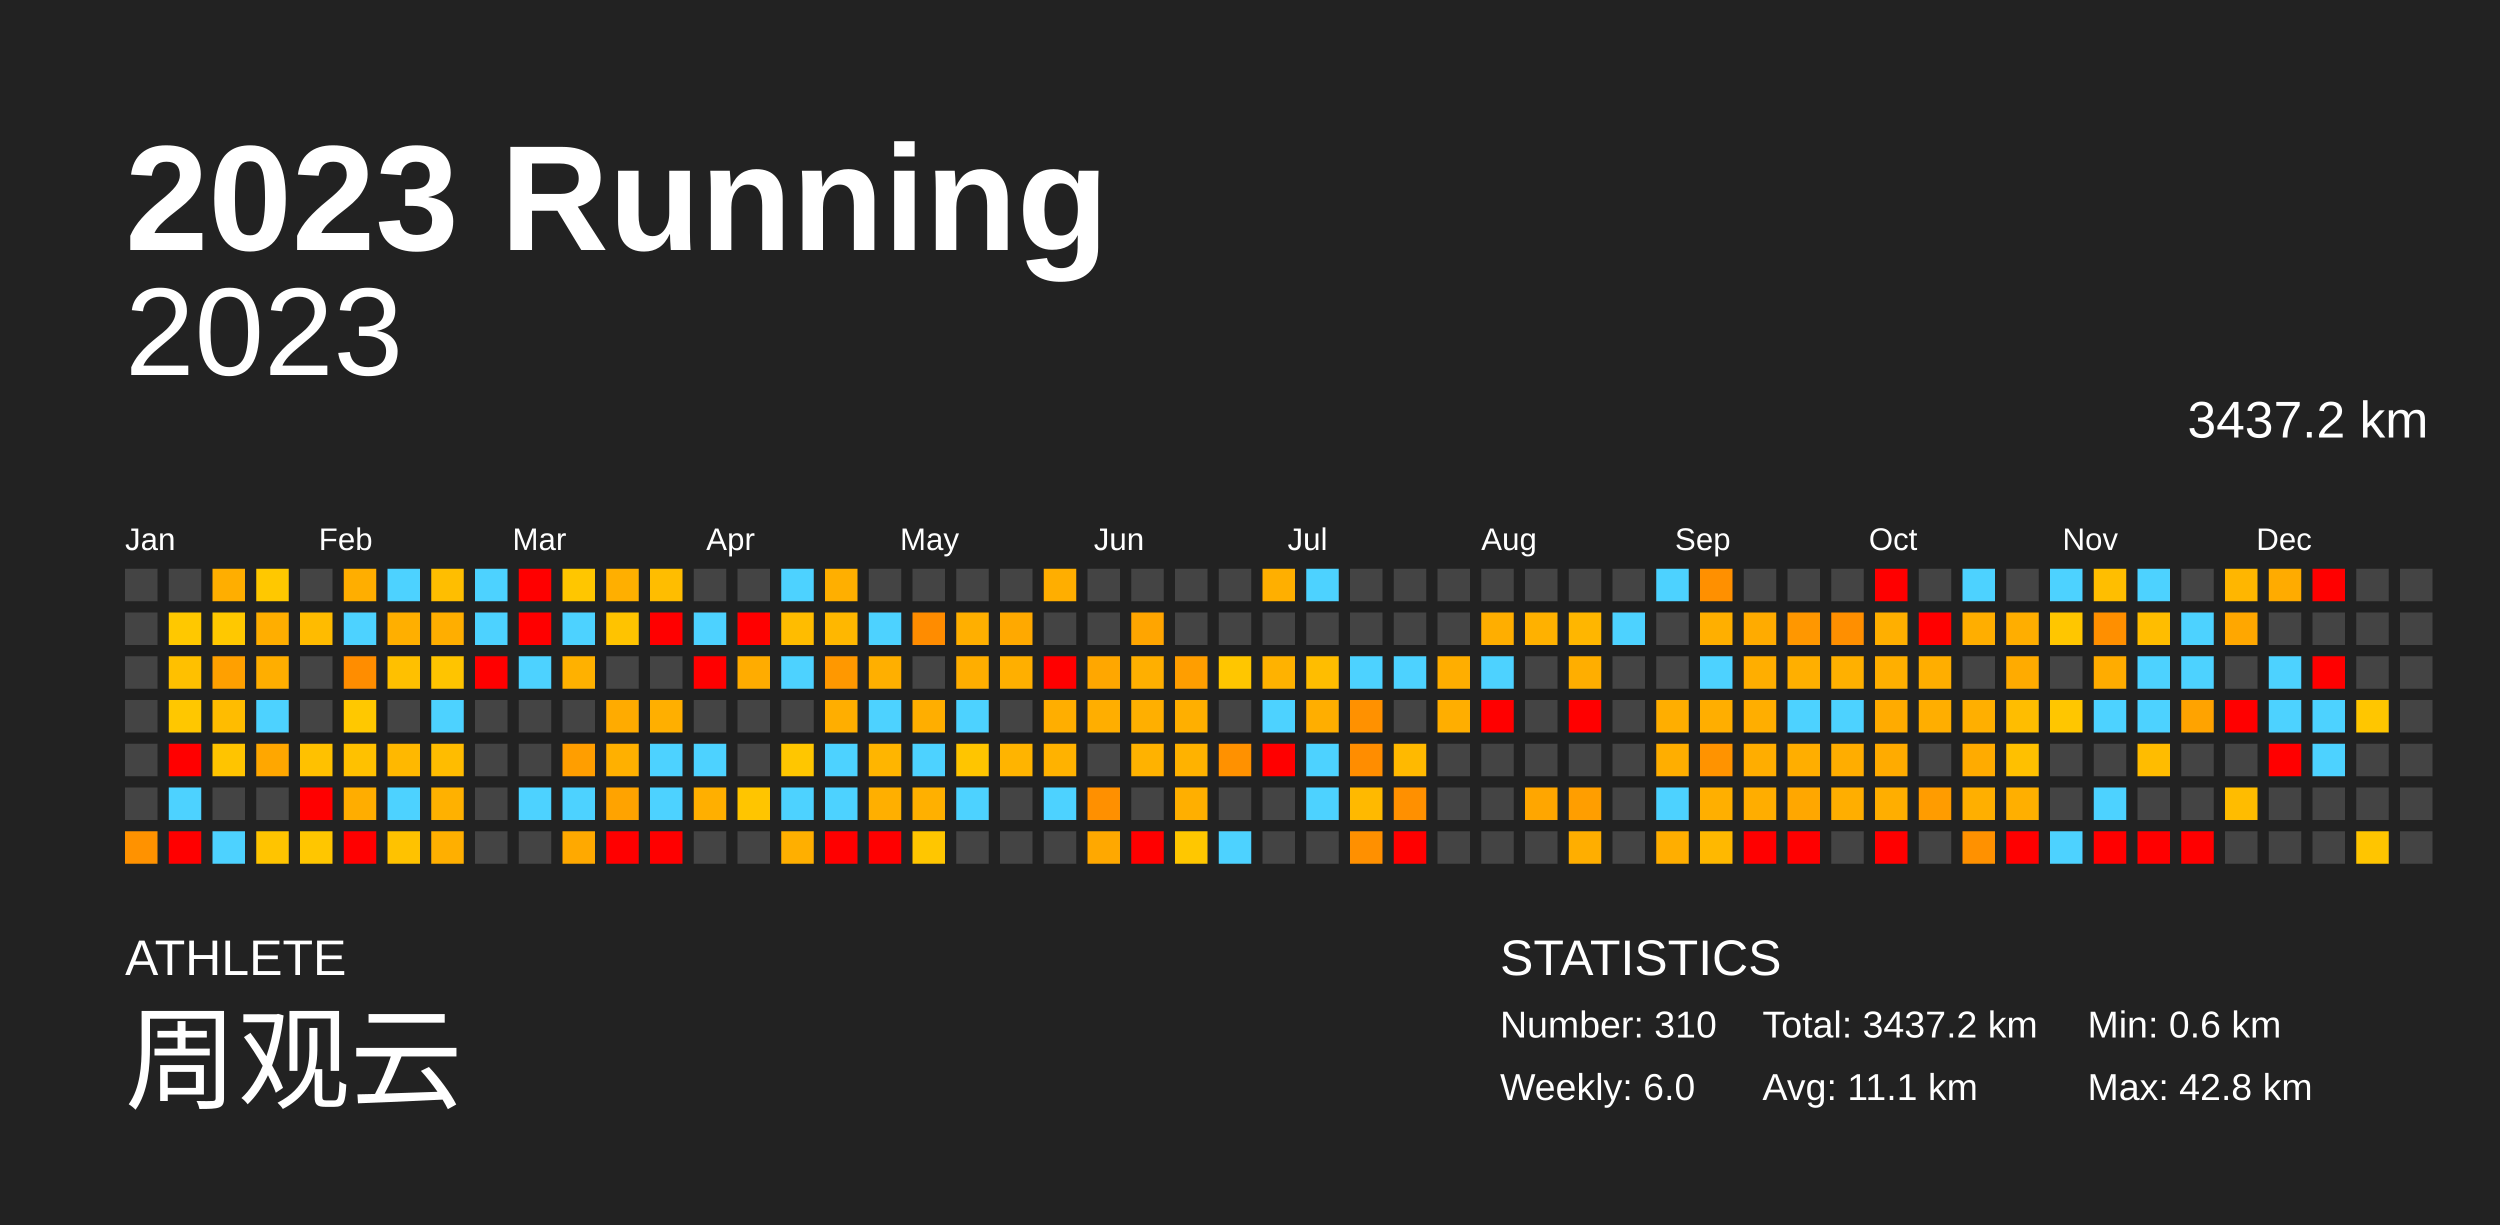
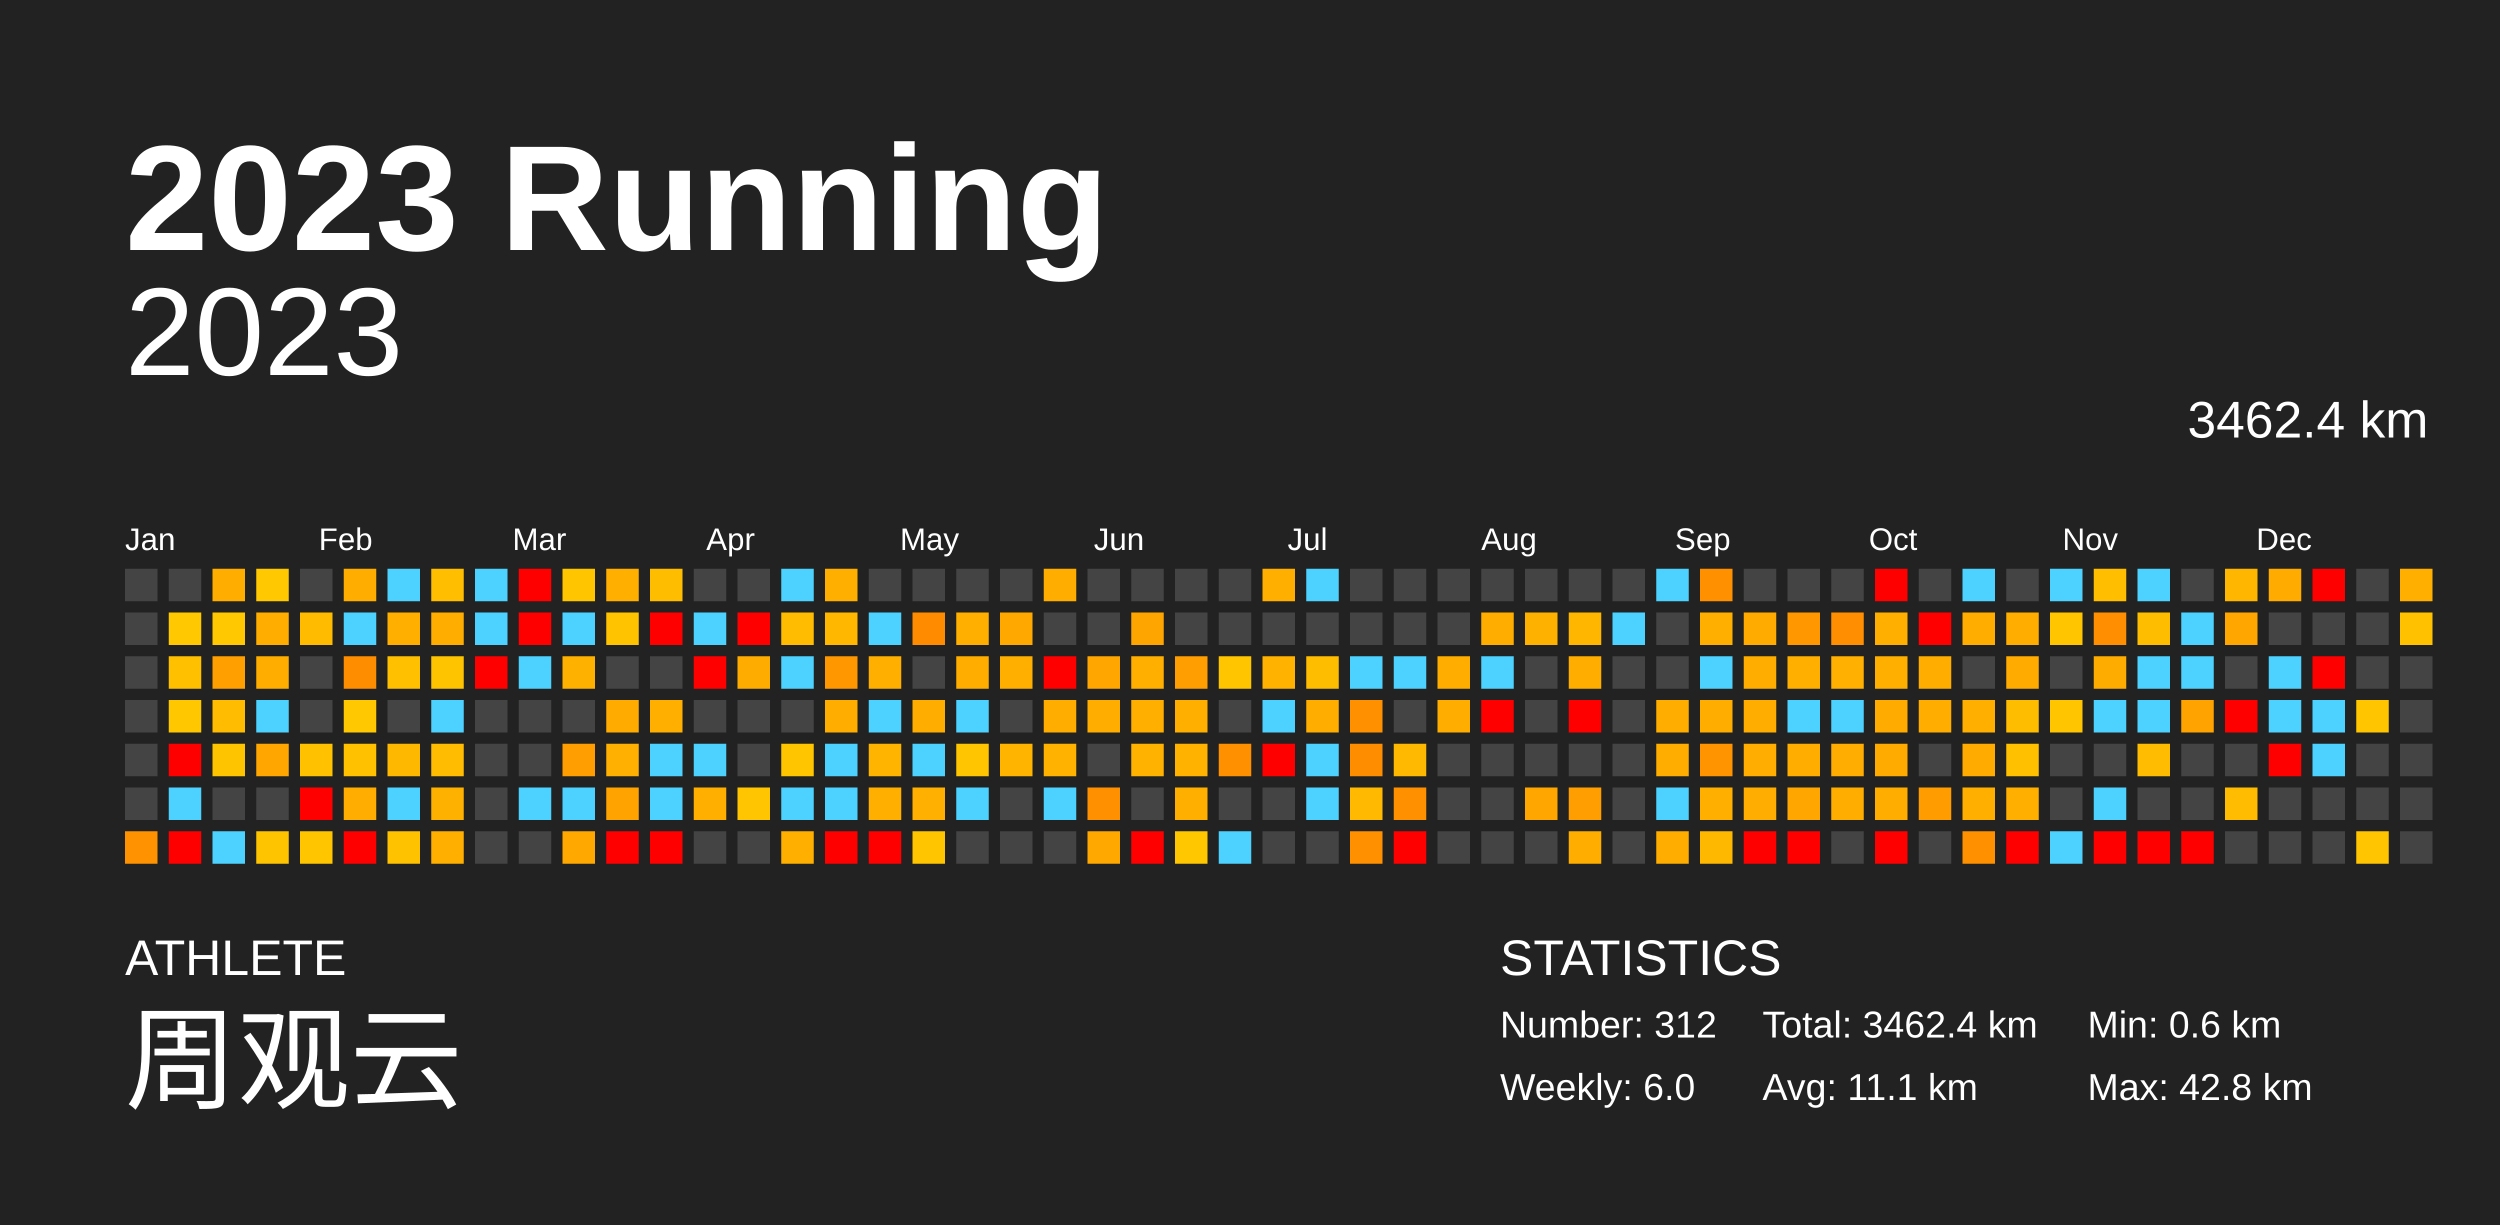
<svg xmlns="http://www.w3.org/2000/svg" baseProfile="full" height="98mm" version="1.1" viewBox="0,0,200,98" width="200mm">
  <defs />
  <rect fill="#222222" height="98" width="200" x="0" y="0" />
  <text fill="#FFFFFF" style="font-size:12px; font-family:Arial; font-weight:bold;" x="10" y="20">2023 Running</text>
  <text fill="#FFFFFF" style="font-size:4px; font-family:Arial" x="10" y="78">ATHLETE</text>
  <text fill="#FFFFFF" style="font-size:9px; font-family:Arial" x="10" y="88">周观云</text>
  <text fill="#FFFFFF" style="font-size:4px; font-family:Arial" x="120" y="78">STATISTICS</text>
-   <text fill="#FFFFFF" style="font-size:3px; font-family:Arial" x="120" y="83">Number: 310</text>
+   <text fill="#FFFFFF" style="font-size:3px; font-family:Arial" x="120" y="83">Number: 312</text>
  <text fill="#FFFFFF" style="font-size:3px; font-family:Arial" x="120" y="88">Weekly: 6.0</text>
-   <text fill="#FFFFFF" style="font-size:3px; font-family:Arial" x="141" y="83">Total: 3437.2 km</text>
+   <text fill="#FFFFFF" style="font-size:3px; font-family:Arial" x="141" y="83">Total: 3462.4 km</text>
  <text fill="#FFFFFF" style="font-size:3px; font-family:Arial" x="141" y="88">Avg: 11.1 km</text>
  <text fill="#FFFFFF" style="font-size:3px; font-family:Arial" x="167" y="83">Min: 0.6 km</text>
  <text fill="#FFFFFF" style="font-size:3px; font-family:Arial" x="167" y="88">Max: 42.8 km</text>
  <text alignment-baseline="hanging" fill="#FFFFFF" style="font-size:10.0px; font-family:Arial;" x="10" y="30">2023</text>
-   <text alignment-baseline="hanging" fill="#FFFFFF" style="font-size:4.125px; font-family:Arial;" x="175" y="35">3437.2 km</text>
+   <text alignment-baseline="hanging" fill="#FFFFFF" style="font-size:4.125px; font-family:Arial;" x="175" y="35">3462.4 km</text>
  <text fill="#FFFFFF" style="font-size:2.5px; font-family:Arial" x="10.0" y="44">Jan</text>
  <text fill="#FFFFFF" style="font-size:2.5px; font-family:Arial" x="25.5" y="44">Feb</text>
  <text fill="#FFFFFF" style="font-size:2.5px; font-family:Arial" x="41.0" y="44">Mar</text>
  <text fill="#FFFFFF" style="font-size:2.5px; font-family:Arial" x="56.5" y="44">Apr</text>
  <text fill="#FFFFFF" style="font-size:2.5px; font-family:Arial" x="72.0" y="44">May</text>
  <text fill="#FFFFFF" style="font-size:2.5px; font-family:Arial" x="87.5" y="44">Jun</text>
  <text fill="#FFFFFF" style="font-size:2.5px; font-family:Arial" x="103.0" y="44">Jul</text>
  <text fill="#FFFFFF" style="font-size:2.5px; font-family:Arial" x="118.5" y="44">Aug</text>
  <text fill="#FFFFFF" style="font-size:2.5px; font-family:Arial" x="134.0" y="44">Sep</text>
  <text fill="#FFFFFF" style="font-size:2.5px; font-family:Arial" x="149.5" y="44">Oct</text>
  <text fill="#FFFFFF" style="font-size:2.5px; font-family:Arial" x="165.0" y="44">Nov</text>
  <text fill="#FFFFFF" style="font-size:2.5px; font-family:Arial" x="180.5" y="44">Dec</text>
  <rect fill="#444444" height="2.6" width="2.6" x="10.0" y="45.5" />
  <rect fill="#444444" height="2.6" width="2.6" x="10.0" y="49.0" />
  <rect fill="#444444" height="2.6" width="2.6" x="10.0" y="52.5" />
  <rect fill="#444444" height="2.6" width="2.6" x="10.0" y="56.0" />
  <rect fill="#444444" height="2.6" width="2.6" x="10.0" y="59.5" />
  <rect fill="#444444" height="2.6" width="2.6" x="10.0" y="63.0" />
  <rect fill="#ff9200" height="2.6" width="2.6" x="10.0" y="66.5" />
  <rect fill="#444444" height="2.6" width="2.6" x="13.5" y="45.5" />
  <rect fill="#ffc800" height="2.6" width="2.6" x="13.5" y="49.0" />
  <rect fill="#ffc000" height="2.6" width="2.6" x="13.5" y="52.5" />
  <rect fill="#ffc700" height="2.6" width="2.6" x="13.5" y="56.0" />
  <rect fill="red" height="2.6" width="2.6" x="13.5" y="59.5" />
  <rect fill="#4dd2ff" height="2.6" width="2.6" x="13.5" y="63.0" />
  <rect fill="red" height="2.6" width="2.6" x="13.5" y="66.5" />
  <rect fill="#ffae00" height="2.6" width="2.6" x="17.0" y="45.5" />
  <rect fill="#ffc800" height="2.6" width="2.6" x="17.0" y="49.0" />
  <rect fill="#ffa000" height="2.6" width="2.6" x="17.0" y="52.5" />
  <rect fill="#ffbc00" height="2.6" width="2.6" x="17.0" y="56.0" />
  <rect fill="#ffc400" height="2.6" width="2.6" x="17.0" y="59.5" />
  <rect fill="#444444" height="2.6" width="2.6" x="17.0" y="63.0" />
  <rect fill="#4dd2ff" height="2.6" width="2.6" x="17.0" y="66.5" />
  <rect fill="#ffc800" height="2.6" width="2.6" x="20.5" y="45.5" />
  <rect fill="#ffae00" height="2.6" width="2.6" x="20.5" y="49.0" />
  <rect fill="#ffae00" height="2.6" width="2.6" x="20.5" y="52.5" />
  <rect fill="#4dd2ff" height="2.6" width="2.6" x="20.5" y="56.0" />
  <rect fill="#ffa700" height="2.6" width="2.6" x="20.5" y="59.5" />
  <rect fill="#444444" height="2.6" width="2.6" x="20.5" y="63.0" />
  <rect fill="#ffc400" height="2.6" width="2.6" x="20.5" y="66.5" />
  <rect fill="#444444" height="2.6" width="2.6" x="24.0" y="45.5" />
  <rect fill="#ffbb00" height="2.6" width="2.6" x="24.0" y="49.0" />
  <rect fill="#444444" height="2.6" width="2.6" x="24.0" y="52.5" />
  <rect fill="#444444" height="2.6" width="2.6" x="24.0" y="56.0" />
  <rect fill="#ffc100" height="2.6" width="2.6" x="24.0" y="59.5" />
  <rect fill="red" height="2.6" width="2.6" x="24.0" y="63.0" />
  <rect fill="#ffc600" height="2.6" width="2.6" x="24.0" y="66.5" />
  <rect fill="#ffae00" height="2.6" width="2.6" x="27.5" y="45.5" />
  <rect fill="#4dd2ff" height="2.6" width="2.6" x="27.5" y="49.0" />
  <rect fill="#ff8d00" height="2.6" width="2.6" x="27.5" y="52.5" />
  <rect fill="#ffc800" height="2.6" width="2.6" x="27.5" y="56.0" />
  <rect fill="#ffc100" height="2.6" width="2.6" x="27.5" y="59.5" />
  <rect fill="#ffad00" height="2.6" width="2.6" x="27.5" y="63.0" />
  <rect fill="red" height="2.6" width="2.6" x="27.5" y="66.5" />
  <rect fill="#4dd2ff" height="2.6" width="2.6" x="31.0" y="45.5" />
  <rect fill="#ffaf00" height="2.6" width="2.6" x="31.0" y="49.0" />
  <rect fill="#ffc000" height="2.6" width="2.6" x="31.0" y="52.5" />
  <rect fill="#444444" height="2.6" width="2.6" x="31.0" y="56.0" />
  <rect fill="#ffb800" height="2.6" width="2.6" x="31.0" y="59.5" />
  <rect fill="#4dd2ff" height="2.6" width="2.6" x="31.0" y="63.0" />
  <rect fill="#ffc200" height="2.6" width="2.6" x="31.0" y="66.5" />
  <rect fill="#ffbe00" height="2.6" width="2.6" x="34.5" y="45.5" />
  <rect fill="#ffae00" height="2.6" width="2.6" x="34.5" y="49.0" />
  <rect fill="#ffc400" height="2.6" width="2.6" x="34.5" y="52.5" />
  <rect fill="#4dd2ff" height="2.6" width="2.6" x="34.5" y="56.0" />
  <rect fill="#ffbc00" height="2.6" width="2.6" x="34.5" y="59.5" />
  <rect fill="#ffb100" height="2.6" width="2.6" x="34.5" y="63.0" />
  <rect fill="#ffaf00" height="2.6" width="2.6" x="34.5" y="66.5" />
  <rect fill="#4dd2ff" height="2.6" width="2.6" x="38.0" y="45.5" />
  <rect fill="#4dd2ff" height="2.6" width="2.6" x="38.0" y="49.0" />
  <rect fill="red" height="2.6" width="2.6" x="38.0" y="52.5" />
  <rect fill="#444444" height="2.6" width="2.6" x="38.0" y="56.0" />
  <rect fill="#444444" height="2.6" width="2.6" x="38.0" y="59.5" />
  <rect fill="#444444" height="2.6" width="2.6" x="38.0" y="63.0" />
  <rect fill="#444444" height="2.6" width="2.6" x="38.0" y="66.5" />
  <rect fill="red" height="2.6" width="2.6" x="41.5" y="45.5" />
  <rect fill="red" height="2.6" width="2.6" x="41.5" y="49.0" />
  <rect fill="#4dd2ff" height="2.6" width="2.6" x="41.5" y="52.5" />
  <rect fill="#444444" height="2.6" width="2.6" x="41.5" y="56.0" />
  <rect fill="#444444" height="2.6" width="2.6" x="41.5" y="59.5" />
  <rect fill="#4dd2ff" height="2.6" width="2.6" x="41.5" y="63.0" />
  <rect fill="#444444" height="2.6" width="2.6" x="41.5" y="66.5" />
  <rect fill="#ffc600" height="2.6" width="2.6" x="45.0" y="45.5" />
  <rect fill="#4dd2ff" height="2.6" width="2.6" x="45.0" y="49.0" />
  <rect fill="#ffb100" height="2.6" width="2.6" x="45.0" y="52.5" />
  <rect fill="#444444" height="2.6" width="2.6" x="45.0" y="56.0" />
  <rect fill="#ff9e00" height="2.6" width="2.6" x="45.0" y="59.5" />
  <rect fill="#4dd2ff" height="2.6" width="2.6" x="45.0" y="63.0" />
  <rect fill="#ffa900" height="2.6" width="2.6" x="45.0" y="66.5" />
  <rect fill="#ffaf00" height="2.6" width="2.6" x="48.5" y="45.5" />
  <rect fill="#ffc300" height="2.6" width="2.6" x="48.5" y="49.0" />
  <rect fill="#444444" height="2.6" width="2.6" x="48.5" y="52.5" />
  <rect fill="#ffab00" height="2.6" width="2.6" x="48.5" y="56.0" />
  <rect fill="#ffb000" height="2.6" width="2.6" x="48.5" y="59.5" />
  <rect fill="#ffa300" height="2.6" width="2.6" x="48.5" y="63.0" />
  <rect fill="red" height="2.6" width="2.6" x="48.5" y="66.5" />
  <rect fill="#ffbd00" height="2.6" width="2.6" x="52.0" y="45.5" />
  <rect fill="red" height="2.6" width="2.6" x="52.0" y="49.0" />
  <rect fill="#444444" height="2.6" width="2.6" x="52.0" y="52.5" />
  <rect fill="#ffaf00" height="2.6" width="2.6" x="52.0" y="56.0" />
  <rect fill="#4dd2ff" height="2.6" width="2.6" x="52.0" y="59.5" />
  <rect fill="#4dd2ff" height="2.6" width="2.6" x="52.0" y="63.0" />
  <rect fill="red" height="2.6" width="2.6" x="52.0" y="66.5" />
  <rect fill="#444444" height="2.6" width="2.6" x="55.5" y="45.5" />
  <rect fill="#4dd2ff" height="2.6" width="2.6" x="55.5" y="49.0" />
  <rect fill="red" height="2.6" width="2.6" x="55.5" y="52.5" />
  <rect fill="#444444" height="2.6" width="2.6" x="55.5" y="56.0" />
  <rect fill="#4dd2ff" height="2.6" width="2.6" x="55.5" y="59.5" />
  <rect fill="#ffaf00" height="2.6" width="2.6" x="55.5" y="63.0" />
  <rect fill="#444444" height="2.6" width="2.6" x="55.5" y="66.5" />
  <rect fill="#444444" height="2.6" width="2.6" x="59.0" y="45.5" />
  <rect fill="red" height="2.6" width="2.6" x="59.0" y="49.0" />
  <rect fill="#ffac00" height="2.6" width="2.6" x="59.0" y="52.5" />
  <rect fill="#444444" height="2.6" width="2.6" x="59.0" y="56.0" />
  <rect fill="#444444" height="2.6" width="2.6" x="59.0" y="59.5" />
  <rect fill="#ffc500" height="2.6" width="2.6" x="59.0" y="63.0" />
  <rect fill="#444444" height="2.6" width="2.6" x="59.0" y="66.5" />
  <rect fill="#4dd2ff" height="2.6" width="2.6" x="62.5" y="45.5" />
  <rect fill="#ffbc00" height="2.6" width="2.6" x="62.5" y="49.0" />
  <rect fill="#4dd2ff" height="2.6" width="2.6" x="62.5" y="52.5" />
  <rect fill="#444444" height="2.6" width="2.6" x="62.5" y="56.0" />
  <rect fill="#ffc600" height="2.6" width="2.6" x="62.5" y="59.5" />
  <rect fill="#4dd2ff" height="2.6" width="2.6" x="62.5" y="63.0" />
  <rect fill="#ffaf00" height="2.6" width="2.6" x="62.5" y="66.5" />
  <rect fill="#ffaf00" height="2.6" width="2.6" x="66.0" y="45.5" />
  <rect fill="#ffb700" height="2.6" width="2.6" x="66.0" y="49.0" />
  <rect fill="#ff9800" height="2.6" width="2.6" x="66.0" y="52.5" />
  <rect fill="#ffae00" height="2.6" width="2.6" x="66.0" y="56.0" />
  <rect fill="#4dd2ff" height="2.6" width="2.6" x="66.0" y="59.5" />
  <rect fill="#4dd2ff" height="2.6" width="2.6" x="66.0" y="63.0" />
  <rect fill="red" height="2.6" width="2.6" x="66.0" y="66.5" />
  <rect fill="#444444" height="2.6" width="2.6" x="69.5" y="45.5" />
  <rect fill="#4dd2ff" height="2.6" width="2.6" x="69.5" y="49.0" />
  <rect fill="#ffaf00" height="2.6" width="2.6" x="69.5" y="52.5" />
  <rect fill="#4dd2ff" height="2.6" width="2.6" x="69.5" y="56.0" />
  <rect fill="#ffb500" height="2.6" width="2.6" x="69.5" y="59.5" />
  <rect fill="#ffaf00" height="2.6" width="2.6" x="69.5" y="63.0" />
  <rect fill="red" height="2.6" width="2.6" x="69.5" y="66.5" />
  <rect fill="#444444" height="2.6" width="2.6" x="73.0" y="45.5" />
  <rect fill="#ff8c00" height="2.6" width="2.6" x="73.0" y="49.0" />
  <rect fill="#444444" height="2.6" width="2.6" x="73.0" y="52.5" />
  <rect fill="#ffae00" height="2.6" width="2.6" x="73.0" y="56.0" />
  <rect fill="#4dd2ff" height="2.6" width="2.6" x="73.0" y="59.5" />
  <rect fill="#ffb000" height="2.6" width="2.6" x="73.0" y="63.0" />
  <rect fill="#ffc600" height="2.6" width="2.6" x="73.0" y="66.5" />
  <rect fill="#444444" height="2.6" width="2.6" x="76.5" y="45.5" />
  <rect fill="#ffaf00" height="2.6" width="2.6" x="76.5" y="49.0" />
  <rect fill="#ffae00" height="2.6" width="2.6" x="76.5" y="52.5" />
  <rect fill="#4dd2ff" height="2.6" width="2.6" x="76.5" y="56.0" />
  <rect fill="#ffc500" height="2.6" width="2.6" x="76.5" y="59.5" />
  <rect fill="#4dd2ff" height="2.6" width="2.6" x="76.5" y="63.0" />
  <rect fill="#444444" height="2.6" width="2.6" x="76.5" y="66.5" />
  <rect fill="#444444" height="2.6" width="2.6" x="80.0" y="45.5" />
  <rect fill="#ffa900" height="2.6" width="2.6" x="80.0" y="49.0" />
  <rect fill="#ffaf00" height="2.6" width="2.6" x="80.0" y="52.5" />
  <rect fill="#444444" height="2.6" width="2.6" x="80.0" y="56.0" />
  <rect fill="#ffb400" height="2.6" width="2.6" x="80.0" y="59.5" />
  <rect fill="#444444" height="2.6" width="2.6" x="80.0" y="63.0" />
  <rect fill="#444444" height="2.6" width="2.6" x="80.0" y="66.5" />
  <rect fill="#ffae00" height="2.6" width="2.6" x="83.5" y="45.5" />
  <rect fill="#444444" height="2.6" width="2.6" x="83.5" y="49.0" />
  <rect fill="red" height="2.6" width="2.6" x="83.5" y="52.5" />
  <rect fill="#ffae00" height="2.6" width="2.6" x="83.5" y="56.0" />
  <rect fill="#ffb200" height="2.6" width="2.6" x="83.5" y="59.5" />
  <rect fill="#4dd2ff" height="2.6" width="2.6" x="83.5" y="63.0" />
  <rect fill="#444444" height="2.6" width="2.6" x="83.5" y="66.5" />
  <rect fill="#444444" height="2.6" width="2.6" x="87.0" y="45.5" />
  <rect fill="#444444" height="2.6" width="2.6" x="87.0" y="49.0" />
  <rect fill="#ffa700" height="2.6" width="2.6" x="87.0" y="52.5" />
  <rect fill="#ffae00" height="2.6" width="2.6" x="87.0" y="56.0" />
  <rect fill="#444444" height="2.6" width="2.6" x="87.0" y="59.5" />
  <rect fill="#ff9000" height="2.6" width="2.6" x="87.0" y="63.0" />
  <rect fill="#ffa800" height="2.6" width="2.6" x="87.0" y="66.5" />
  <rect fill="#444444" height="2.6" width="2.6" x="90.5" y="45.5" />
  <rect fill="#ffa500" height="2.6" width="2.6" x="90.5" y="49.0" />
  <rect fill="#ffaf00" height="2.6" width="2.6" x="90.5" y="52.5" />
  <rect fill="#ffaf00" height="2.6" width="2.6" x="90.5" y="56.0" />
  <rect fill="#ffb200" height="2.6" width="2.6" x="90.5" y="59.5" />
  <rect fill="#444444" height="2.6" width="2.6" x="90.5" y="63.0" />
  <rect fill="red" height="2.6" width="2.6" x="90.5" y="66.5" />
  <rect fill="#444444" height="2.6" width="2.6" x="94.0" y="45.5" />
  <rect fill="#444444" height="2.6" width="2.6" x="94.0" y="49.0" />
  <rect fill="#ff9e00" height="2.6" width="2.6" x="94.0" y="52.5" />
  <rect fill="#ffaf00" height="2.6" width="2.6" x="94.0" y="56.0" />
  <rect fill="#ffb200" height="2.6" width="2.6" x="94.0" y="59.5" />
  <rect fill="#ffaf00" height="2.6" width="2.6" x="94.0" y="63.0" />
  <rect fill="#ffc700" height="2.6" width="2.6" x="94.0" y="66.5" />
  <rect fill="#444444" height="2.6" width="2.6" x="97.5" y="45.5" />
  <rect fill="#444444" height="2.6" width="2.6" x="97.5" y="49.0" />
  <rect fill="#ffc600" height="2.6" width="2.6" x="97.5" y="52.5" />
  <rect fill="#444444" height="2.6" width="2.6" x="97.5" y="56.0" />
  <rect fill="#ff9100" height="2.6" width="2.6" x="97.5" y="59.5" />
  <rect fill="#444444" height="2.6" width="2.6" x="97.5" y="63.0" />
  <rect fill="#4dd2ff" height="2.6" width="2.6" x="97.5" y="66.5" />
  <rect fill="#ffaf00" height="2.6" width="2.6" x="101.0" y="45.5" />
  <rect fill="#444444" height="2.6" width="2.6" x="101.0" y="49.0" />
  <rect fill="#ffb200" height="2.6" width="2.6" x="101.0" y="52.5" />
  <rect fill="#4dd2ff" height="2.6" width="2.6" x="101.0" y="56.0" />
  <rect fill="red" height="2.6" width="2.6" x="101.0" y="59.5" />
  <rect fill="#444444" height="2.6" width="2.6" x="101.0" y="63.0" />
  <rect fill="#444444" height="2.6" width="2.6" x="101.0" y="66.5" />
  <rect fill="#4dd2ff" height="2.6" width="2.6" x="104.5" y="45.5" />
  <rect fill="#444444" height="2.6" width="2.6" x="104.5" y="49.0" />
  <rect fill="#ffbd00" height="2.6" width="2.6" x="104.5" y="52.5" />
  <rect fill="#ffae00" height="2.6" width="2.6" x="104.5" y="56.0" />
  <rect fill="#4dd2ff" height="2.6" width="2.6" x="104.5" y="59.5" />
  <rect fill="#4dd2ff" height="2.6" width="2.6" x="104.5" y="63.0" />
  <rect fill="#444444" height="2.6" width="2.6" x="104.5" y="66.5" />
  <rect fill="#444444" height="2.6" width="2.6" x="108.0" y="45.5" />
  <rect fill="#444444" height="2.6" width="2.6" x="108.0" y="49.0" />
  <rect fill="#4dd2ff" height="2.6" width="2.6" x="108.0" y="52.5" />
  <rect fill="#ff9100" height="2.6" width="2.6" x="108.0" y="56.0" />
  <rect fill="#ff8d00" height="2.6" width="2.6" x="108.0" y="59.5" />
  <rect fill="#ffb900" height="2.6" width="2.6" x="108.0" y="63.0" />
  <rect fill="#ff9000" height="2.6" width="2.6" x="108.0" y="66.5" />
  <rect fill="#444444" height="2.6" width="2.6" x="111.5" y="45.5" />
  <rect fill="#444444" height="2.6" width="2.6" x="111.5" y="49.0" />
  <rect fill="#4dd2ff" height="2.6" width="2.6" x="111.5" y="52.5" />
  <rect fill="#444444" height="2.6" width="2.6" x="111.5" y="56.0" />
  <rect fill="#ffb900" height="2.6" width="2.6" x="111.5" y="59.5" />
  <rect fill="#ff9000" height="2.6" width="2.6" x="111.5" y="63.0" />
  <rect fill="red" height="2.6" width="2.6" x="111.5" y="66.5" />
  <rect fill="#444444" height="2.6" width="2.6" x="115.0" y="45.5" />
  <rect fill="#444444" height="2.6" width="2.6" x="115.0" y="49.0" />
  <rect fill="#ffae00" height="2.6" width="2.6" x="115.0" y="52.5" />
  <rect fill="#ffae00" height="2.6" width="2.6" x="115.0" y="56.0" />
  <rect fill="#444444" height="2.6" width="2.6" x="115.0" y="59.5" />
  <rect fill="#444444" height="2.6" width="2.6" x="115.0" y="63.0" />
  <rect fill="#444444" height="2.6" width="2.6" x="115.0" y="66.5" />
  <rect fill="#444444" height="2.6" width="2.6" x="118.5" y="45.5" />
  <rect fill="#ffae00" height="2.6" width="2.6" x="118.5" y="49.0" />
  <rect fill="#4dd2ff" height="2.6" width="2.6" x="118.5" y="52.5" />
  <rect fill="red" height="2.6" width="2.6" x="118.5" y="56.0" />
  <rect fill="#444444" height="2.6" width="2.6" x="118.5" y="59.5" />
  <rect fill="#444444" height="2.6" width="2.6" x="118.5" y="63.0" />
  <rect fill="#444444" height="2.6" width="2.6" x="118.5" y="66.5" />
  <rect fill="#444444" height="2.6" width="2.6" x="122.0" y="45.5" />
  <rect fill="#ffb100" height="2.6" width="2.6" x="122.0" y="49.0" />
  <rect fill="#444444" height="2.6" width="2.6" x="122.0" y="52.5" />
  <rect fill="#444444" height="2.6" width="2.6" x="122.0" y="56.0" />
  <rect fill="#444444" height="2.6" width="2.6" x="122.0" y="59.5" />
  <rect fill="#ffa600" height="2.6" width="2.6" x="122.0" y="63.0" />
  <rect fill="#444444" height="2.6" width="2.6" x="122.0" y="66.5" />
  <rect fill="#444444" height="2.6" width="2.6" x="125.5" y="45.5" />
  <rect fill="#ffb600" height="2.6" width="2.6" x="125.5" y="49.0" />
  <rect fill="#ffae00" height="2.6" width="2.6" x="125.5" y="52.5" />
  <rect fill="red" height="2.6" width="2.6" x="125.5" y="56.0" />
  <rect fill="#444444" height="2.6" width="2.6" x="125.5" y="59.5" />
  <rect fill="#ff9e00" height="2.6" width="2.6" x="125.5" y="63.0" />
  <rect fill="#ffae00" height="2.6" width="2.6" x="125.5" y="66.5" />
  <rect fill="#444444" height="2.6" width="2.6" x="129.0" y="45.5" />
  <rect fill="#4dd2ff" height="2.6" width="2.6" x="129.0" y="49.0" />
  <rect fill="#444444" height="2.6" width="2.6" x="129.0" y="52.5" />
  <rect fill="#444444" height="2.6" width="2.6" x="129.0" y="56.0" />
  <rect fill="#444444" height="2.6" width="2.6" x="129.0" y="59.5" />
  <rect fill="#444444" height="2.6" width="2.6" x="129.0" y="63.0" />
  <rect fill="#444444" height="2.6" width="2.6" x="129.0" y="66.5" />
  <rect fill="#4dd2ff" height="2.6" width="2.6" x="132.5" y="45.5" />
  <rect fill="#444444" height="2.6" width="2.6" x="132.5" y="49.0" />
  <rect fill="#444444" height="2.6" width="2.6" x="132.5" y="52.5" />
  <rect fill="#ffae00" height="2.6" width="2.6" x="132.5" y="56.0" />
  <rect fill="#ffae00" height="2.6" width="2.6" x="132.5" y="59.5" />
  <rect fill="#4dd2ff" height="2.6" width="2.6" x="132.5" y="63.0" />
  <rect fill="#ffae00" height="2.6" width="2.6" x="132.5" y="66.5" />
  <rect fill="#ff9000" height="2.6" width="2.6" x="136.0" y="45.5" />
  <rect fill="#ffaf00" height="2.6" width="2.6" x="136.0" y="49.0" />
  <rect fill="#4dd2ff" height="2.6" width="2.6" x="136.0" y="52.5" />
  <rect fill="#ffae00" height="2.6" width="2.6" x="136.0" y="56.0" />
  <rect fill="#ff9300" height="2.6" width="2.6" x="136.0" y="59.5" />
  <rect fill="#ffaf00" height="2.6" width="2.6" x="136.0" y="63.0" />
  <rect fill="#ffb800" height="2.6" width="2.6" x="136.0" y="66.5" />
  <rect fill="#444444" height="2.6" width="2.6" x="139.5" y="45.5" />
  <rect fill="#ffab00" height="2.6" width="2.6" x="139.5" y="49.0" />
  <rect fill="#ffae00" height="2.6" width="2.6" x="139.5" y="52.5" />
  <rect fill="#ffae00" height="2.6" width="2.6" x="139.5" y="56.0" />
  <rect fill="#ffad00" height="2.6" width="2.6" x="139.5" y="59.5" />
  <rect fill="#ffad00" height="2.6" width="2.6" x="139.5" y="63.0" />
  <rect fill="red" height="2.6" width="2.6" x="139.5" y="66.5" />
  <rect fill="#444444" height="2.6" width="2.6" x="143.0" y="45.5" />
  <rect fill="#ff9700" height="2.6" width="2.6" x="143.0" y="49.0" />
  <rect fill="#ffaf00" height="2.6" width="2.6" x="143.0" y="52.5" />
  <rect fill="#4dd2ff" height="2.6" width="2.6" x="143.0" y="56.0" />
  <rect fill="#ffae00" height="2.6" width="2.6" x="143.0" y="59.5" />
  <rect fill="#ffa700" height="2.6" width="2.6" x="143.0" y="63.0" />
  <rect fill="red" height="2.6" width="2.6" x="143.0" y="66.5" />
  <rect fill="#444444" height="2.6" width="2.6" x="146.5" y="45.5" />
  <rect fill="#ff8f00" height="2.6" width="2.6" x="146.5" y="49.0" />
  <rect fill="#ffb000" height="2.6" width="2.6" x="146.5" y="52.5" />
  <rect fill="#4dd2ff" height="2.6" width="2.6" x="146.5" y="56.0" />
  <rect fill="#ffad00" height="2.6" width="2.6" x="146.5" y="59.5" />
  <rect fill="#ffae00" height="2.6" width="2.6" x="146.5" y="63.0" />
  <rect fill="#444444" height="2.6" width="2.6" x="146.5" y="66.5" />
  <rect fill="red" height="2.6" width="2.6" x="150.0" y="45.5" />
  <rect fill="#ffaf00" height="2.6" width="2.6" x="150.0" y="49.0" />
  <rect fill="#ffaf00" height="2.6" width="2.6" x="150.0" y="52.5" />
  <rect fill="#ffab00" height="2.6" width="2.6" x="150.0" y="56.0" />
  <rect fill="#ffab00" height="2.6" width="2.6" x="150.0" y="59.5" />
  <rect fill="#ffae00" height="2.6" width="2.6" x="150.0" y="63.0" />
  <rect fill="red" height="2.6" width="2.6" x="150.0" y="66.5" />
  <rect fill="#444444" height="2.6" width="2.6" x="153.5" y="45.5" />
  <rect fill="red" height="2.6" width="2.6" x="153.5" y="49.0" />
  <rect fill="#ffae00" height="2.6" width="2.6" x="153.5" y="52.5" />
  <rect fill="#ffae00" height="2.6" width="2.6" x="153.5" y="56.0" />
  <rect fill="#444444" height="2.6" width="2.6" x="153.5" y="59.5" />
  <rect fill="#ff9c00" height="2.6" width="2.6" x="153.5" y="63.0" />
  <rect fill="#444444" height="2.6" width="2.6" x="153.5" y="66.5" />
  <rect fill="#4dd2ff" height="2.6" width="2.6" x="157.0" y="45.5" />
  <rect fill="#ffae00" height="2.6" width="2.6" x="157.0" y="49.0" />
  <rect fill="#444444" height="2.6" width="2.6" x="157.0" y="52.5" />
  <rect fill="#ffaf00" height="2.6" width="2.6" x="157.0" y="56.0" />
  <rect fill="#ffab00" height="2.6" width="2.6" x="157.0" y="59.5" />
  <rect fill="#ffaf00" height="2.6" width="2.6" x="157.0" y="63.0" />
  <rect fill="#ff9100" height="2.6" width="2.6" x="157.0" y="66.5" />
  <rect fill="#444444" height="2.6" width="2.6" x="160.5" y="45.5" />
  <rect fill="#ffae00" height="2.6" width="2.6" x="160.5" y="49.0" />
  <rect fill="#ffab00" height="2.6" width="2.6" x="160.5" y="52.5" />
  <rect fill="#ffbd00" height="2.6" width="2.6" x="160.5" y="56.0" />
  <rect fill="#ffc000" height="2.6" width="2.6" x="160.5" y="59.5" />
  <rect fill="#ffaf00" height="2.6" width="2.6" x="160.5" y="63.0" />
  <rect fill="red" height="2.6" width="2.6" x="160.5" y="66.5" />
  <rect fill="#4dd2ff" height="2.6" width="2.6" x="164.0" y="45.5" />
  <rect fill="#ffc600" height="2.6" width="2.6" x="164.0" y="49.0" />
  <rect fill="#444444" height="2.6" width="2.6" x="164.0" y="52.5" />
  <rect fill="#ffc600" height="2.6" width="2.6" x="164.0" y="56.0" />
  <rect fill="#444444" height="2.6" width="2.6" x="164.0" y="59.5" />
  <rect fill="#444444" height="2.6" width="2.6" x="164.0" y="63.0" />
  <rect fill="#4dd2ff" height="2.6" width="2.6" x="164.0" y="66.5" />
  <rect fill="#ffbe00" height="2.6" width="2.6" x="167.5" y="45.5" />
  <rect fill="#ff8f00" height="2.6" width="2.6" x="167.5" y="49.0" />
  <rect fill="#ffac00" height="2.6" width="2.6" x="167.5" y="52.5" />
  <rect fill="#4dd2ff" height="2.6" width="2.6" x="167.5" y="56.0" />
  <rect fill="#444444" height="2.6" width="2.6" x="167.5" y="59.5" />
  <rect fill="#4dd2ff" height="2.6" width="2.6" x="167.5" y="63.0" />
  <rect fill="red" height="2.6" width="2.6" x="167.5" y="66.5" />
  <rect fill="#4dd2ff" height="2.6" width="2.6" x="171.0" y="45.5" />
  <rect fill="#ffbd00" height="2.6" width="2.6" x="171.0" y="49.0" />
  <rect fill="#4dd2ff" height="2.6" width="2.6" x="171.0" y="52.5" />
  <rect fill="#4dd2ff" height="2.6" width="2.6" x="171.0" y="56.0" />
  <rect fill="#ffbc00" height="2.6" width="2.6" x="171.0" y="59.5" />
  <rect fill="#444444" height="2.6" width="2.6" x="171.0" y="63.0" />
  <rect fill="red" height="2.6" width="2.6" x="171.0" y="66.5" />
  <rect fill="#444444" height="2.6" width="2.6" x="174.5" y="45.5" />
  <rect fill="#4dd2ff" height="2.6" width="2.6" x="174.5" y="49.0" />
  <rect fill="#4dd2ff" height="2.6" width="2.6" x="174.5" y="52.5" />
  <rect fill="#ffa300" height="2.6" width="2.6" x="174.5" y="56.0" />
  <rect fill="#444444" height="2.6" width="2.6" x="174.5" y="59.5" />
  <rect fill="#444444" height="2.6" width="2.6" x="174.5" y="63.0" />
  <rect fill="red" height="2.6" width="2.6" x="174.5" y="66.5" />
  <rect fill="#ffb600" height="2.6" width="2.6" x="178.0" y="45.5" />
  <rect fill="#ffa700" height="2.6" width="2.6" x="178.0" y="49.0" />
  <rect fill="#444444" height="2.6" width="2.6" x="178.0" y="52.5" />
  <rect fill="red" height="2.6" width="2.6" x="178.0" y="56.0" />
  <rect fill="#444444" height="2.6" width="2.6" x="178.0" y="59.5" />
  <rect fill="#ffbc00" height="2.6" width="2.6" x="178.0" y="63.0" />
  <rect fill="#444444" height="2.6" width="2.6" x="178.0" y="66.5" />
  <rect fill="#ffab00" height="2.6" width="2.6" x="181.5" y="45.5" />
  <rect fill="#444444" height="2.6" width="2.6" x="181.5" y="49.0" />
  <rect fill="#4dd2ff" height="2.6" width="2.6" x="181.5" y="52.5" />
  <rect fill="#4dd2ff" height="2.6" width="2.6" x="181.5" y="56.0" />
  <rect fill="red" height="2.6" width="2.6" x="181.5" y="59.5" />
  <rect fill="#444444" height="2.6" width="2.6" x="181.5" y="63.0" />
  <rect fill="#444444" height="2.6" width="2.6" x="181.5" y="66.5" />
  <rect fill="red" height="2.6" width="2.6" x="185.0" y="45.5" />
  <rect fill="#444444" height="2.6" width="2.6" x="185.0" y="49.0" />
  <rect fill="red" height="2.6" width="2.6" x="185.0" y="52.5" />
  <rect fill="#4dd2ff" height="2.6" width="2.6" x="185.0" y="56.0" />
  <rect fill="#4dd2ff" height="2.6" width="2.6" x="185.0" y="59.5" />
  <rect fill="#444444" height="2.6" width="2.6" x="185.0" y="63.0" />
  <rect fill="#444444" height="2.6" width="2.6" x="185.0" y="66.5" />
  <rect fill="#444444" height="2.6" width="2.6" x="188.5" y="45.5" />
  <rect fill="#444444" height="2.6" width="2.6" x="188.5" y="49.0" />
  <rect fill="#444444" height="2.6" width="2.6" x="188.5" y="52.5" />
  <rect fill="#ffc600" height="2.6" width="2.6" x="188.5" y="56.0" />
  <rect fill="#444444" height="2.6" width="2.6" x="188.5" y="59.5" />
  <rect fill="#444444" height="2.6" width="2.6" x="188.5" y="63.0" />
  <rect fill="#ffc500" height="2.6" width="2.6" x="188.5" y="66.5" />
-   <rect fill="#444444" height="2.6" width="2.6" x="192.0" y="45.5" />
-   <rect fill="#444444" height="2.6" width="2.6" x="192.0" y="49.0" />
+   <rect fill="#ffaf00" height="2.6" width="2.6" x="192.0" y="45.5" />
+   <rect fill="#ffc100" height="2.6" width="2.6" x="192.0" y="49.0" />
  <rect fill="#444444" height="2.6" width="2.6" x="192.0" y="52.5" />
  <rect fill="#444444" height="2.6" width="2.6" x="192.0" y="56.0" />
  <rect fill="#444444" height="2.6" width="2.6" x="192.0" y="59.5" />
  <rect fill="#444444" height="2.6" width="2.6" x="192.0" y="63.0" />
  <rect fill="#444444" height="2.6" width="2.6" x="192.0" y="66.5" />
</svg>
